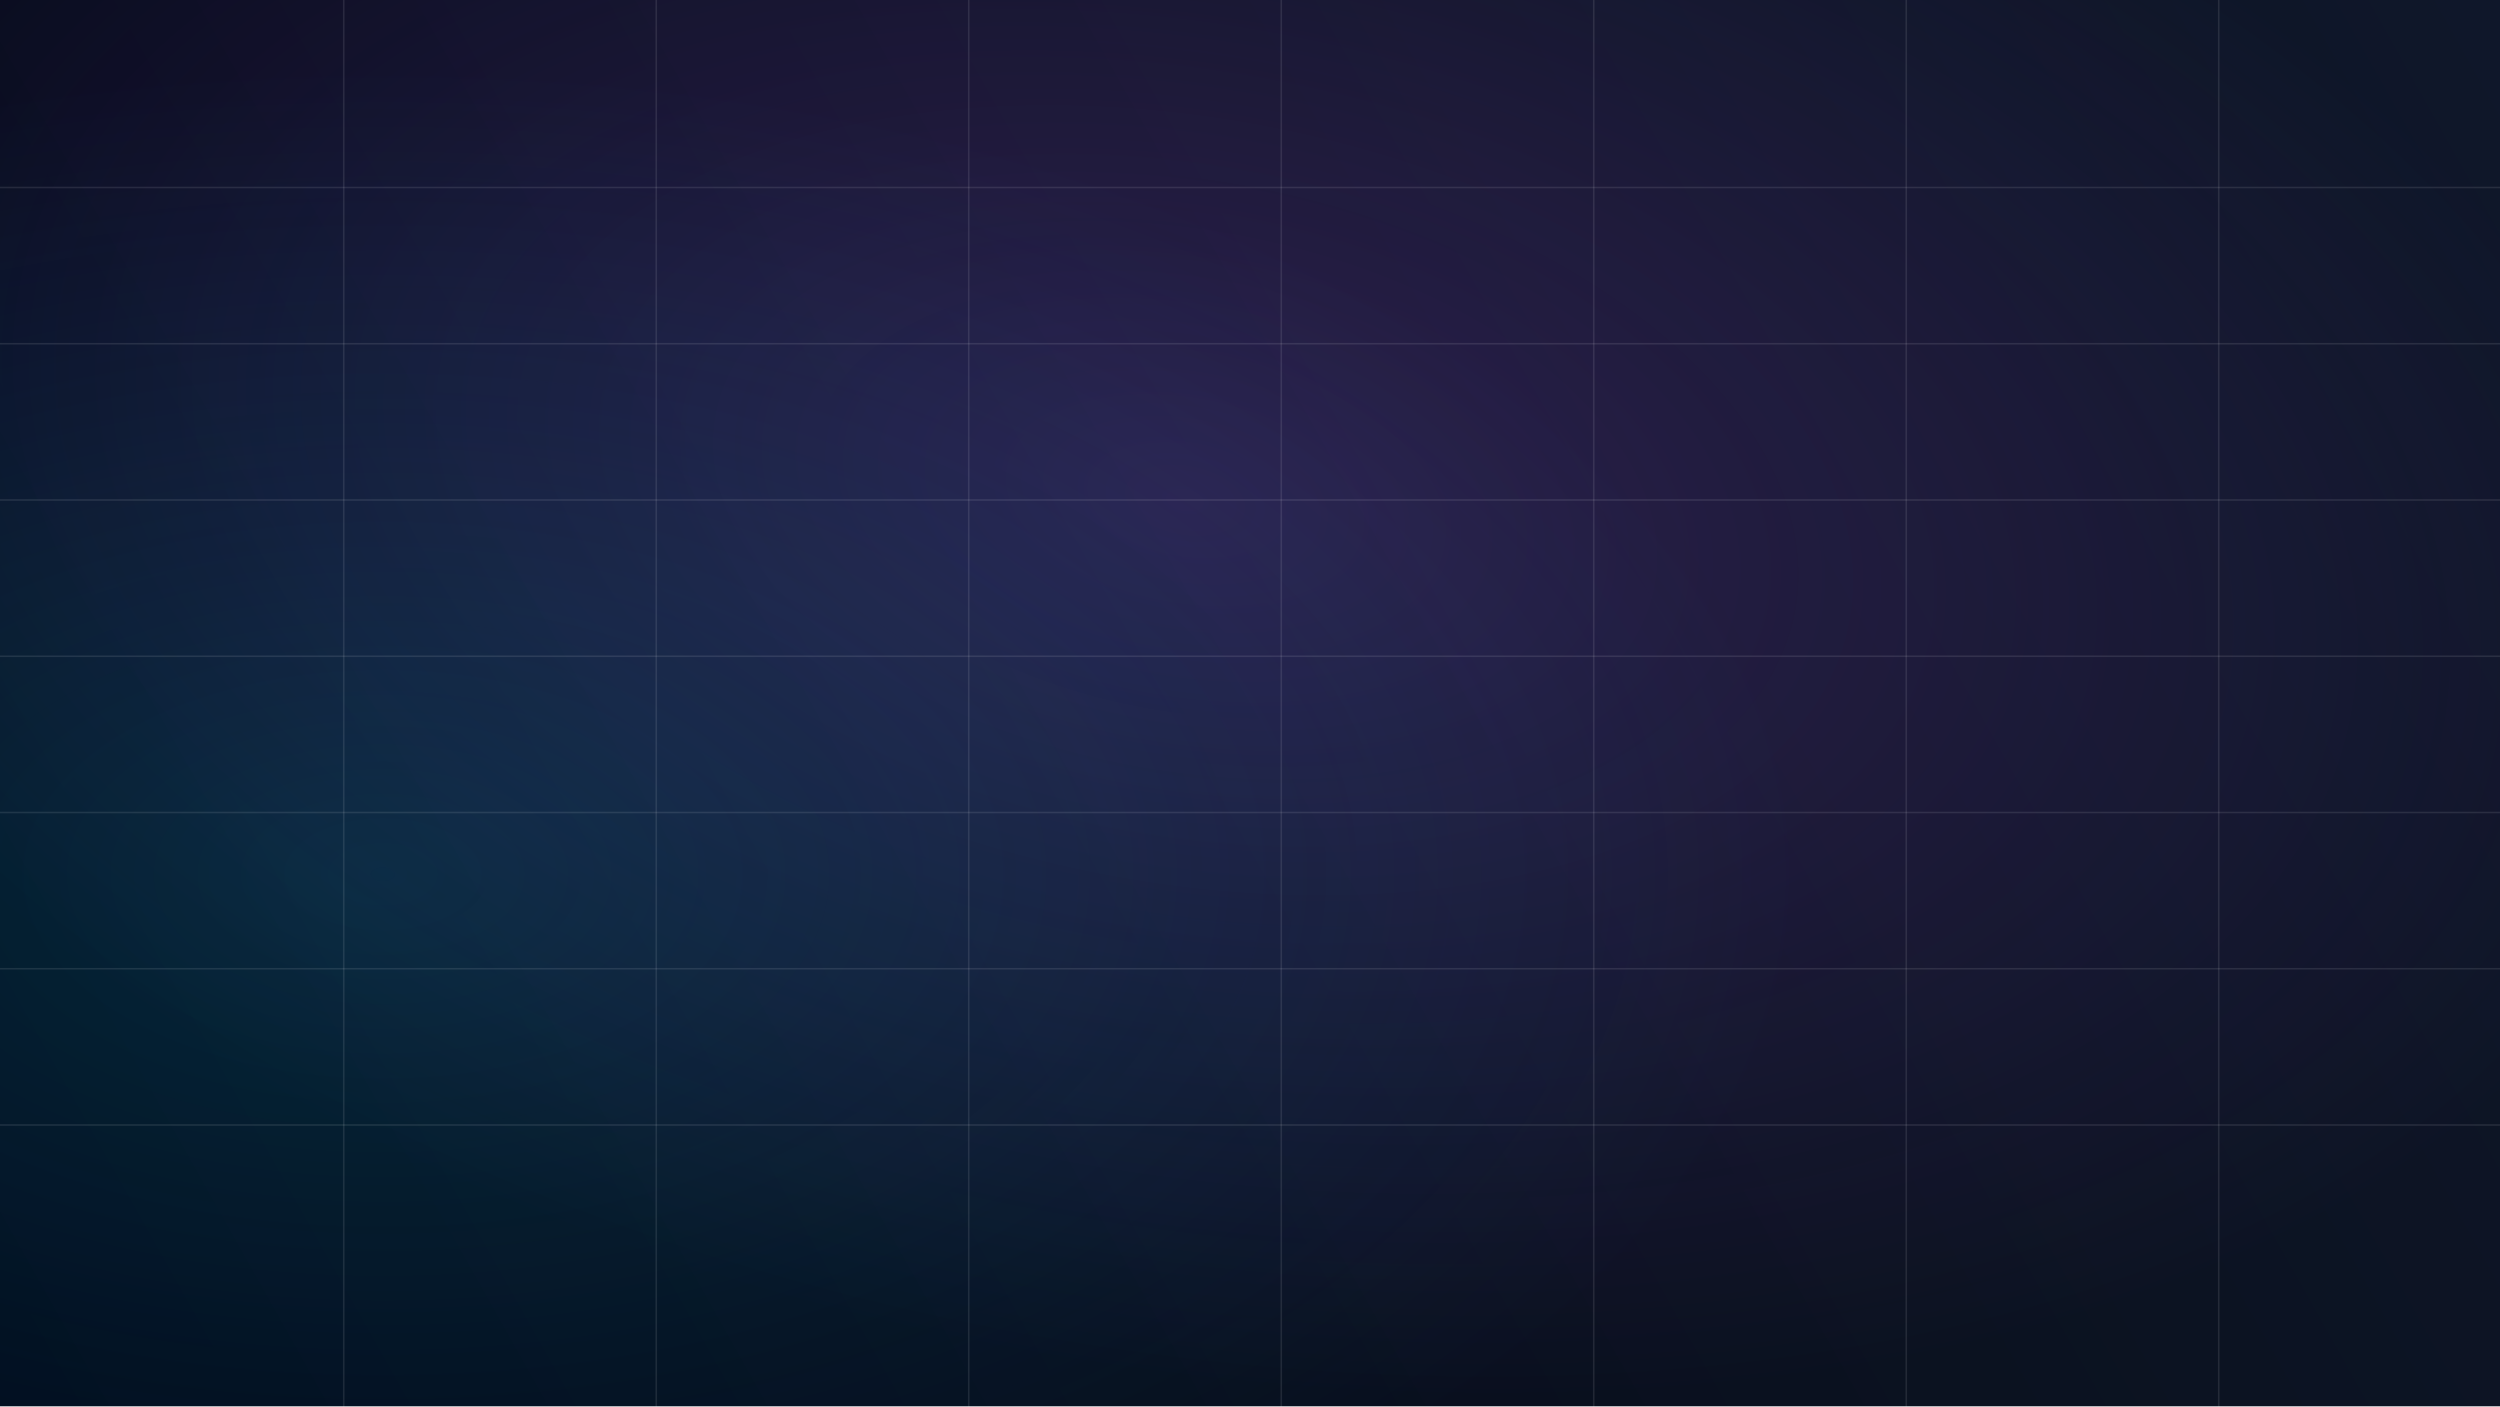
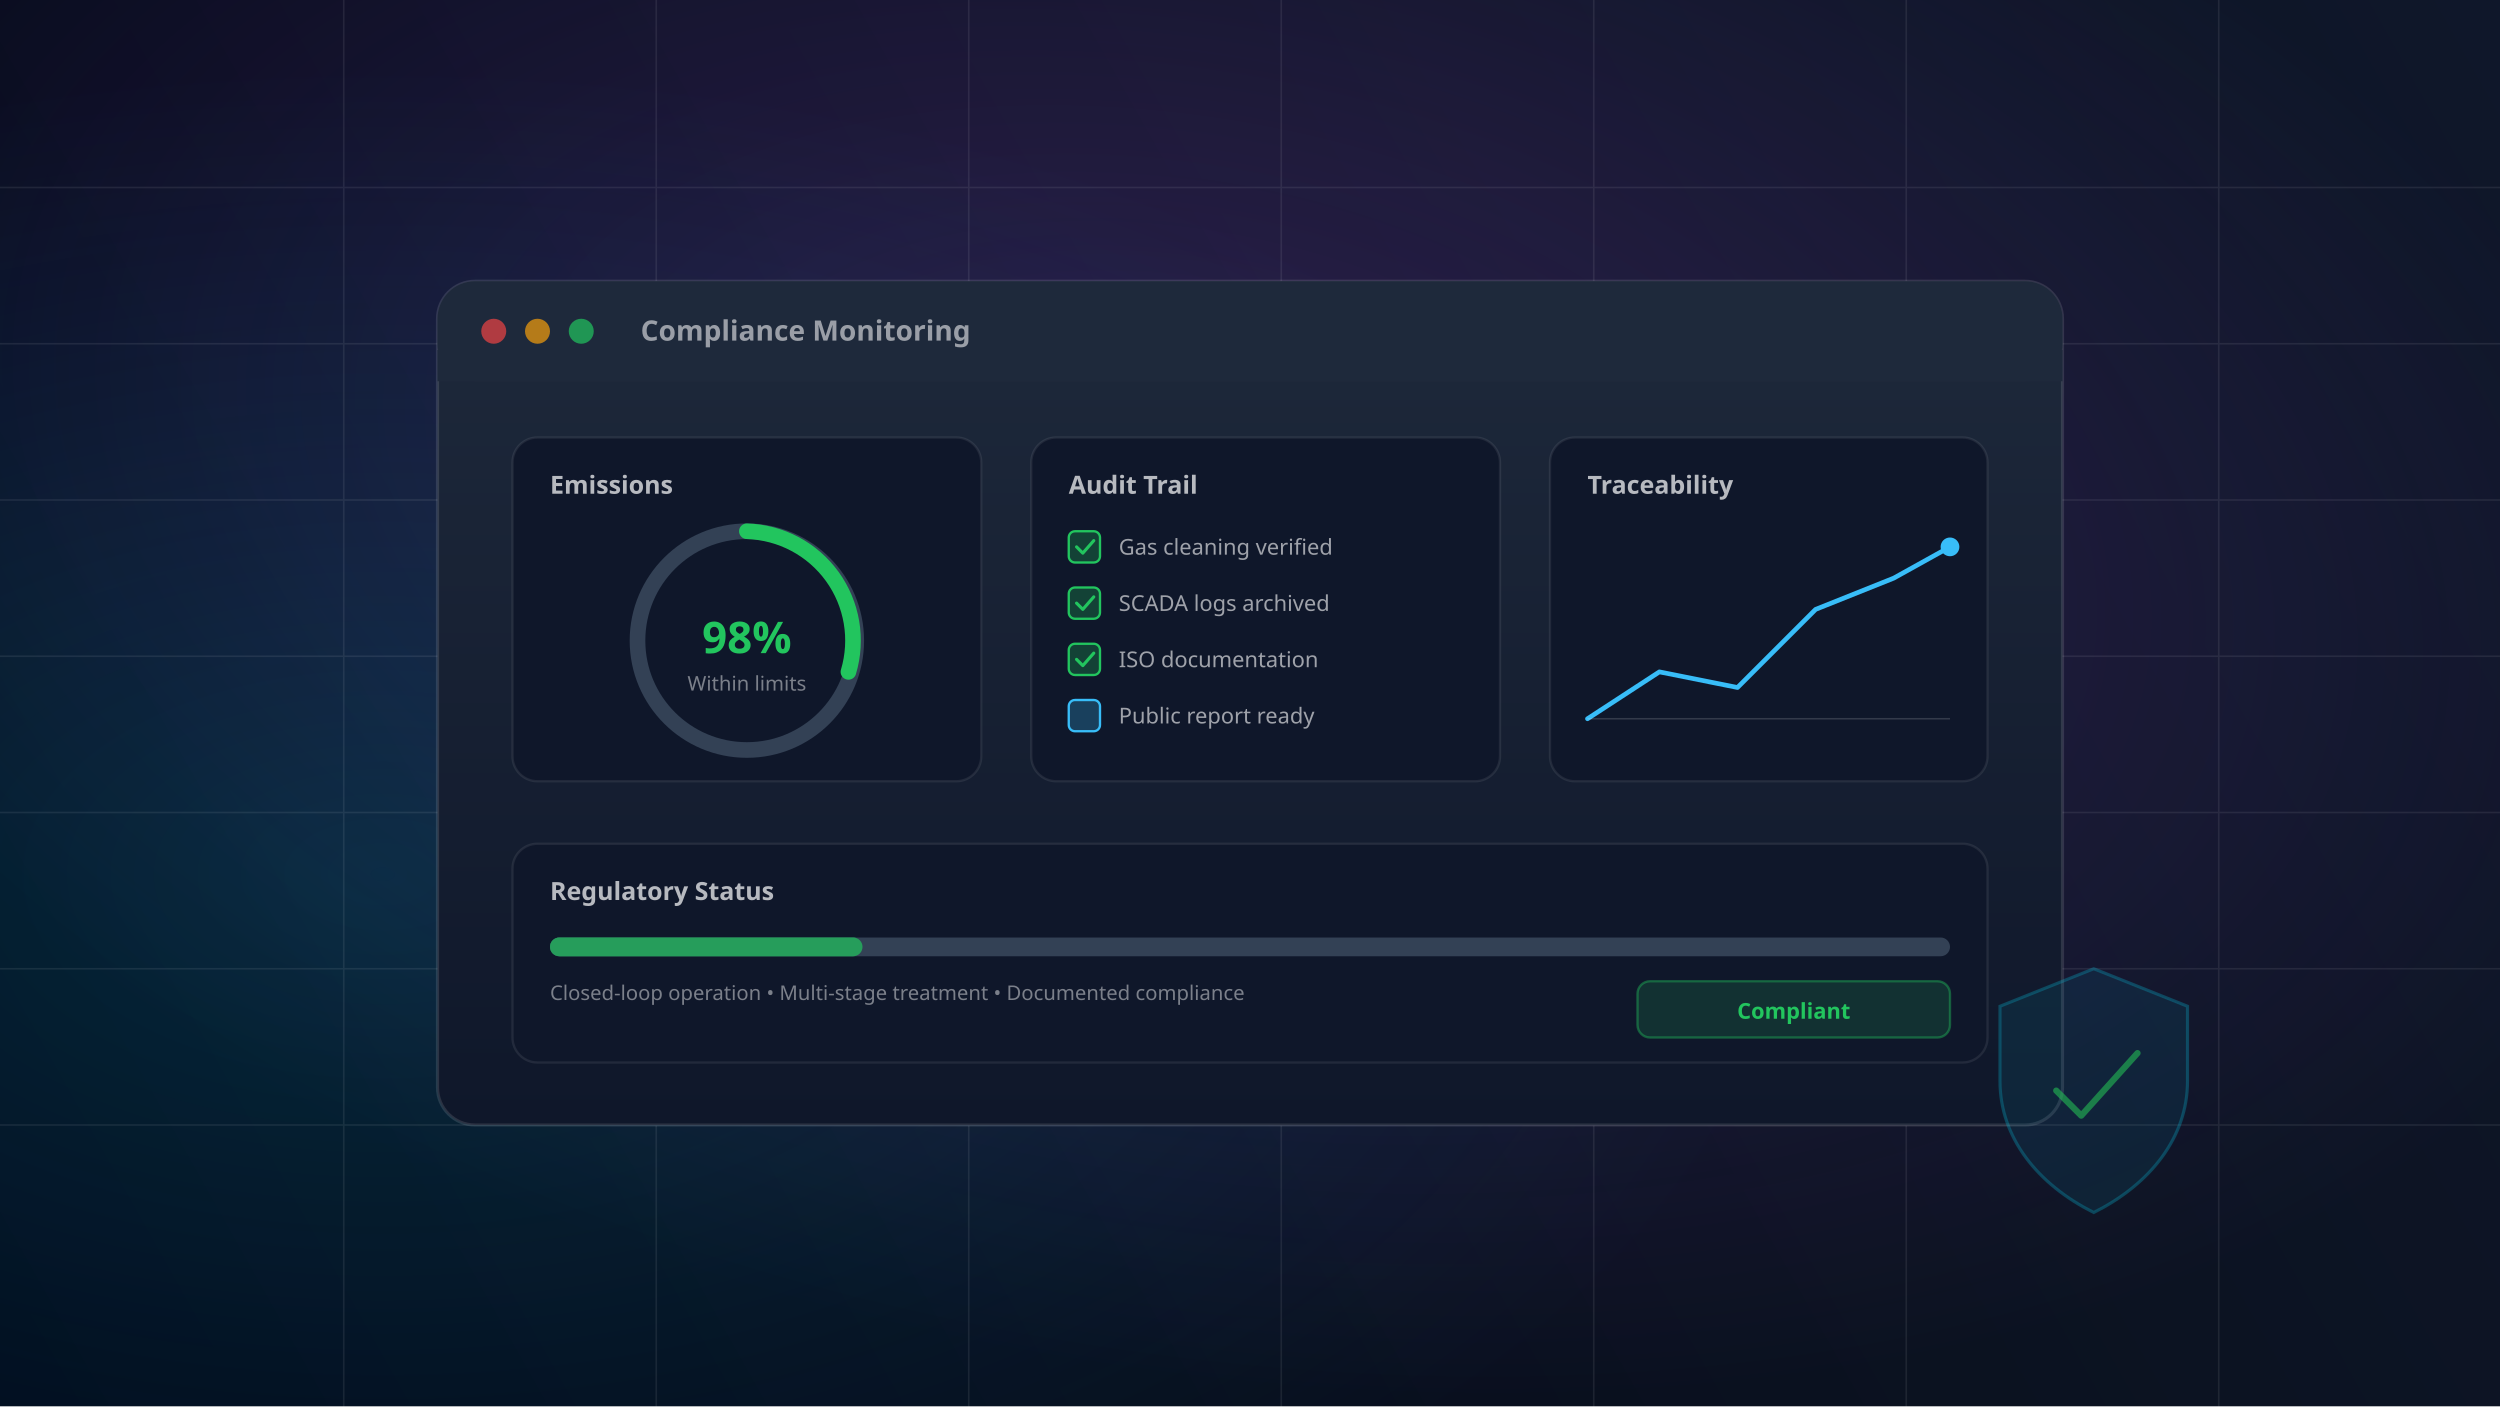
<svg xmlns="http://www.w3.org/2000/svg" width="1600" height="900" viewBox="0 0 1600 900" fill="none">
  <defs>
-     <linearGradient id="g" x1="0" y1="900" x2="1600" y2="0" gradientUnits="userSpaceOnUse">
+     <linearGradient id="bg" x1="0" y1="900" x2="1600" y2="0" gradientUnits="userSpaceOnUse">
      <stop stop-color="#020617" />
      <stop offset="0.6" stop-color="#0B1220" />
      <stop offset="1" stop-color="#0F172A" />
    </linearGradient>
-     <radialGradient id="a" cx="0" cy="0" r="1" gradientUnits="userSpaceOnUse" gradientTransform="translate(760 320) rotate(10) scale(980 560)">
+     <radialGradient id="glow1" cx="0" cy="0" r="1" gradientUnits="userSpaceOnUse" gradientTransform="translate(760 320) rotate(10) scale(980 560)">
      <stop stop-color="#A855F7" stop-opacity="0.22" />
      <stop offset="1" stop-color="#A855F7" stop-opacity="0" />
    </radialGradient>
-     <radialGradient id="b" cx="0" cy="0" r="1" gradientUnits="userSpaceOnUse" gradientTransform="translate(240 560) rotate(0) scale(920 520)">
+     <radialGradient id="glow2" cx="0" cy="0" r="1" gradientUnits="userSpaceOnUse" gradientTransform="translate(240 560) rotate(0) scale(920 520)">
      <stop stop-color="#06B6D4" stop-opacity="0.18" />
      <stop offset="1" stop-color="#06B6D4" stop-opacity="0" />
    </radialGradient>
+     <linearGradient id="panel" x1="0" y1="0" x2="0" y2="1">
+       <stop stop-color="#1E293B" />
+       <stop offset="1" stop-color="#0F172A" />
+     </linearGradient>
  </defs>
-   <rect width="1600" height="900" fill="url(#g)" />
-   <rect width="1600" height="900" fill="url(#a)" />
-   <rect width="1600" height="900" fill="url(#b)" />
-   <g opacity="0.10">
+   <rect width="1600" height="900" fill="url(#bg)" />
+   <rect width="1600" height="900" fill="url(#glow1)" />
+   <rect width="1600" height="900" fill="url(#glow2)" />
+   <g opacity="0.08">
    <path d="M-40 120 L1640 120" stroke="white" stroke-width="1" />
    <path d="M-40 220 L1640 220" stroke="white" stroke-width="1" />
    <path d="M-40 320 L1640 320" stroke="white" stroke-width="1" />
    <path d="M-40 420 L1640 420" stroke="white" stroke-width="1" />
    <path d="M-40 520 L1640 520" stroke="white" stroke-width="1" />
    <path d="M-40 620 L1640 620" stroke="white" stroke-width="1" />
    <path d="M-40 720 L1640 720" stroke="white" stroke-width="1" />
-   </g>
-   <g opacity="0.10">
    <path d="M220 -40 L220 940" stroke="white" stroke-width="1" />
    <path d="M420 -40 L420 940" stroke="white" stroke-width="1" />
    <path d="M620 -40 L620 940" stroke="white" stroke-width="1" />
    <path d="M820 -40 L820 940" stroke="white" stroke-width="1" />
    <path d="M1020 -40 L1020 940" stroke="white" stroke-width="1" />
    <path d="M1220 -40 L1220 940" stroke="white" stroke-width="1" />
    <path d="M1420 -40 L1420 940" stroke="white" stroke-width="1" />
  </g>
+   <g transform="translate(280 180)">
+     <rect x="0" y="0" width="1040" height="540" rx="24" fill="url(#panel)" stroke="white" stroke-opacity="0.12" stroke-width="2" />
+     <rect x="0" y="0" width="1040" height="64" rx="24" fill="#1E293B" />
+     <rect x="0" y="44" width="1040" height="20" fill="#1E293B" />
+     <circle cx="36" cy="32" r="8" fill="#EF4444" fill-opacity="0.7" />
+     <circle cx="64" cy="32" r="8" fill="#F59E0B" fill-opacity="0.7" />
+     <circle cx="92" cy="32" r="8" fill="#22C55E" fill-opacity="0.7" />
+     <text x="130" y="38" fill="white" fill-opacity="0.55" font-family="system-ui, sans-serif" font-size="18" font-weight="600">Compliance Monitoring</text>
+     <g transform="translate(48 100)">
+       <rect x="0" y="0" width="300" height="220" rx="16" fill="#0F172A" stroke="white" stroke-opacity="0.08" stroke-width="1.5" />
+       <text x="24" y="36" fill="white" fill-opacity="0.7" font-family="system-ui, sans-serif" font-size="16" font-weight="600">Emissions</text>
+       <circle cx="150" cy="130" r="70" stroke="#334155" stroke-width="10" fill="none" />
+       <path d="M150 60 A70 70 0 0 1 215 150" stroke="#22C55E" stroke-width="10" stroke-linecap="round" fill="none" />
+       <text x="150" y="138" fill="#22C55E" font-family="system-ui, sans-serif" font-size="28" font-weight="700" text-anchor="middle">98%</text>
+       <text x="150" y="162" fill="white" fill-opacity="0.45" font-family="system-ui, sans-serif" font-size="13" text-anchor="middle">Within limits</text>
+     </g>
+     <g transform="translate(380 100)">
+       <rect x="0" y="0" width="300" height="220" rx="16" fill="#0F172A" stroke="white" stroke-opacity="0.08" stroke-width="1.5" />
+       <text x="24" y="36" fill="white" fill-opacity="0.7" font-family="system-ui, sans-serif" font-size="16" font-weight="600">Audit Trail</text>
+       <g transform="translate(24 60)">
+         <rect x="0" y="0" width="20" height="20" rx="4" fill="#22C55E" fill-opacity="0.25" stroke="#22C55E" stroke-width="1.5" />
+         <path d="M5 10 L9 14 L16 6" stroke="#22C55E" stroke-width="2" stroke-linecap="round" stroke-linejoin="round" fill="none" />
+         <rect x="0" y="0" width="220" height="20" fill="none" />
+         <text x="32" y="15" fill="white" fill-opacity="0.6" font-family="system-ui, sans-serif" font-size="14">Gas cleaning verified</text>
+       </g>
+       <g transform="translate(24 96)">
+         <rect x="0" y="0" width="20" height="20" rx="4" fill="#22C55E" fill-opacity="0.25" stroke="#22C55E" stroke-width="1.5" />
+         <path d="M5 10 L9 14 L16 6" stroke="#22C55E" stroke-width="2" stroke-linecap="round" stroke-linejoin="round" fill="none" />
+         <text x="32" y="15" fill="white" fill-opacity="0.6" font-family="system-ui, sans-serif" font-size="14">SCADA logs archived</text>
+       </g>
+       <g transform="translate(24 132)">
+         <rect x="0" y="0" width="20" height="20" rx="4" fill="#22C55E" fill-opacity="0.25" stroke="#22C55E" stroke-width="1.5" />
+         <path d="M5 10 L9 14 L16 6" stroke="#22C55E" stroke-width="2" stroke-linecap="round" stroke-linejoin="round" fill="none" />
+         <text x="32" y="15" fill="white" fill-opacity="0.6" font-family="system-ui, sans-serif" font-size="14">ISO documentation</text>
+       </g>
+       <g transform="translate(24 168)">
+         <rect x="0" y="0" width="20" height="20" rx="4" fill="#38BDF8" fill-opacity="0.25" stroke="#38BDF8" stroke-width="1.5" />
+         <text x="32" y="15" fill="white" fill-opacity="0.6" font-family="system-ui, sans-serif" font-size="14">Public report ready</text>
+       </g>
+     </g>
+     <g transform="translate(712 100)">
+       <rect x="0" y="0" width="280" height="220" rx="16" fill="#0F172A" stroke="white" stroke-opacity="0.08" stroke-width="1.5" />
+       <text x="24" y="36" fill="white" fill-opacity="0.7" font-family="system-ui, sans-serif" font-size="16" font-weight="600">Traceability</text>
+       <polyline points="24,180 70,150 120,160 170,110 220,90 256,70" stroke="#38BDF8" stroke-width="3" stroke-linecap="round" stroke-linejoin="round" fill="none" />
+       <circle cx="256" cy="70" r="6" fill="#38BDF8" />
+       <line x1="24" y1="180" x2="256" y2="180" stroke="white" stroke-opacity="0.15" stroke-width="1" />
+     </g>
+     <g transform="translate(48 360)">
+       <rect x="0" y="0" width="944" height="140" rx="16" fill="#0F172A" stroke="white" stroke-opacity="0.08" stroke-width="1.5" />
+       <text x="24" y="36" fill="white" fill-opacity="0.7" font-family="system-ui, sans-serif" font-size="16" font-weight="600">Regulatory Status</text>
+       <rect x="24" y="60" width="200" height="12" rx="6" fill="#22C55E" fill-opacity="0.7" />
+       <rect x="24" y="60" width="896" height="12" rx="6" fill="#334155" />
+       <rect x="24" y="60" width="200" height="12" rx="6" fill="#22C55E" fill-opacity="0.7" />
+       <text x="24" y="100" fill="white" fill-opacity="0.45" font-family="system-ui, sans-serif" font-size="13">Closed-loop operation • Multi-stage treatment • Documented compliance</text>
+       <rect x="720" y="88" width="200" height="36" rx="8" fill="#22C55E" fill-opacity="0.15" stroke="#22C55E" stroke-opacity="0.4" stroke-width="1.5" />
+       <text x="820" y="112" fill="#22C55E" font-family="system-ui, sans-serif" font-size="14" font-weight="600" text-anchor="middle">Compliant</text>
+     </g>
+   </g>
+   <g transform="translate(1280 620)" opacity="0.6">
+     <path d="M60 0 L120 24 V72 C120 108 96 138 60 156 C24 138 0 108 0 72 V24 Z" fill="#06B6D4" fill-opacity="0.15" stroke="#06B6D4" stroke-opacity="0.5" stroke-width="2" />
+     <path d="M36 78 L52 94 L88 54" stroke="#22C55E" stroke-width="4" stroke-linecap="round" stroke-linejoin="round" fill="none" />
+   </g>
</svg>
